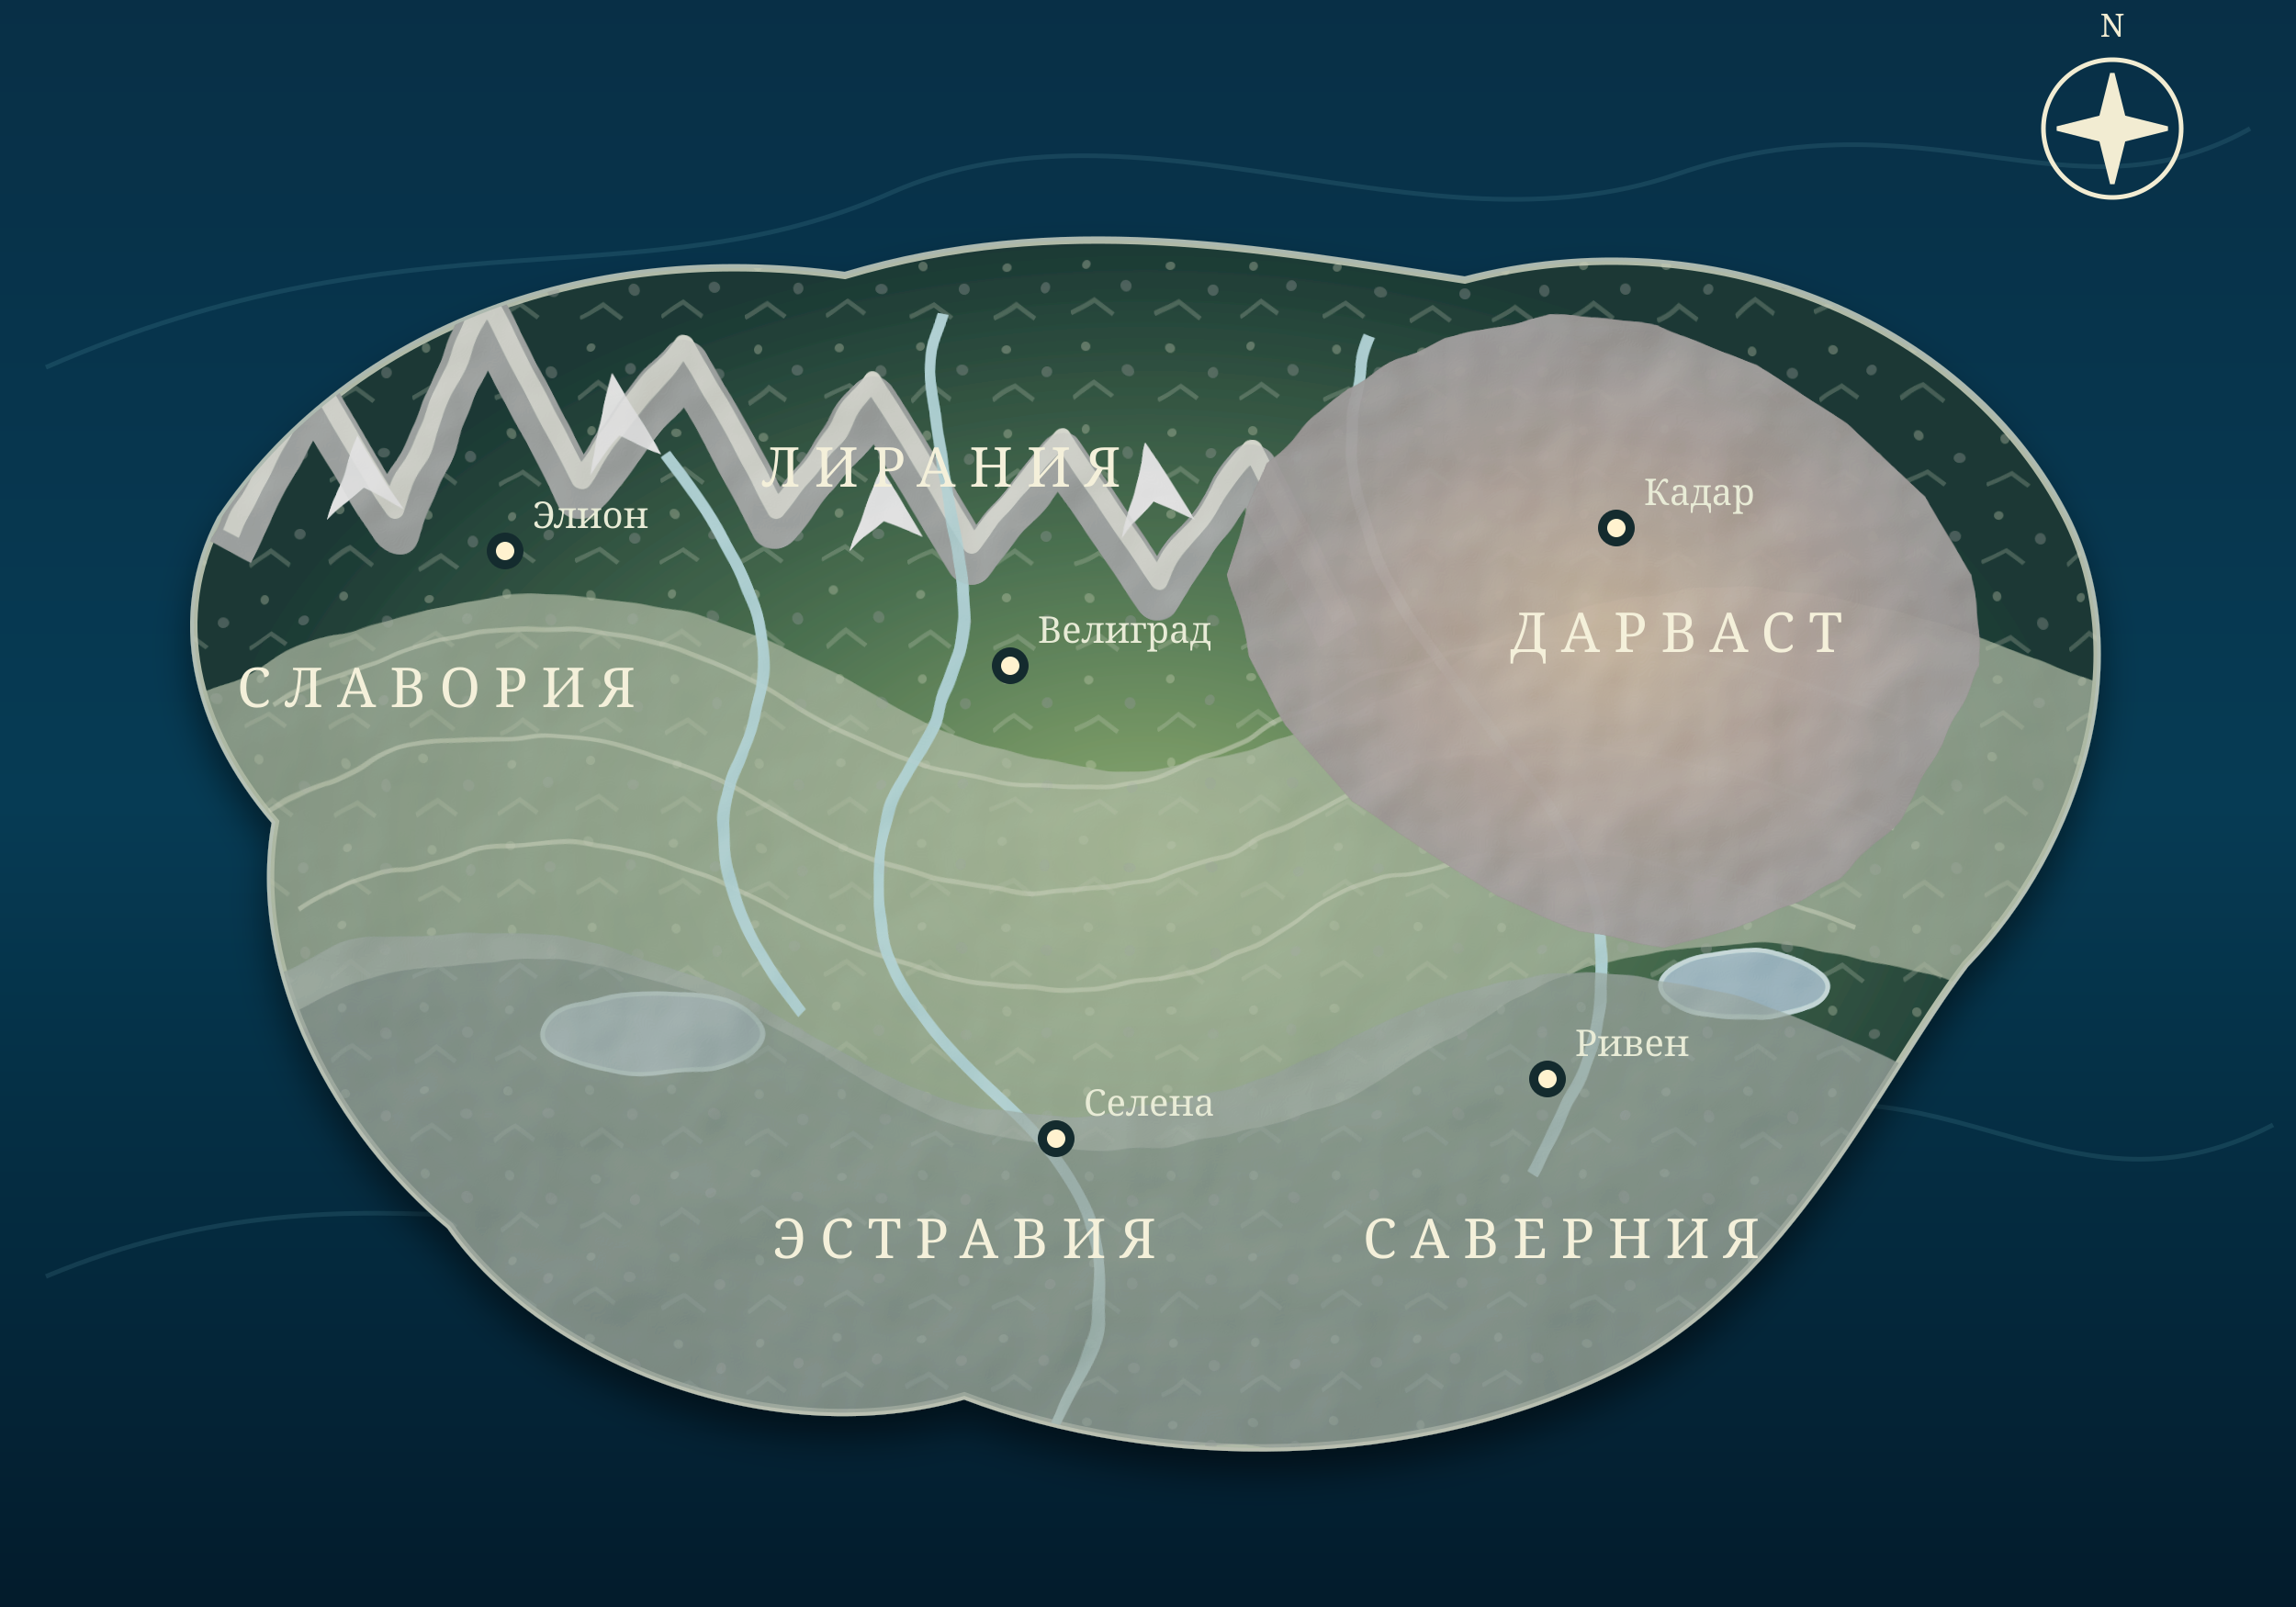
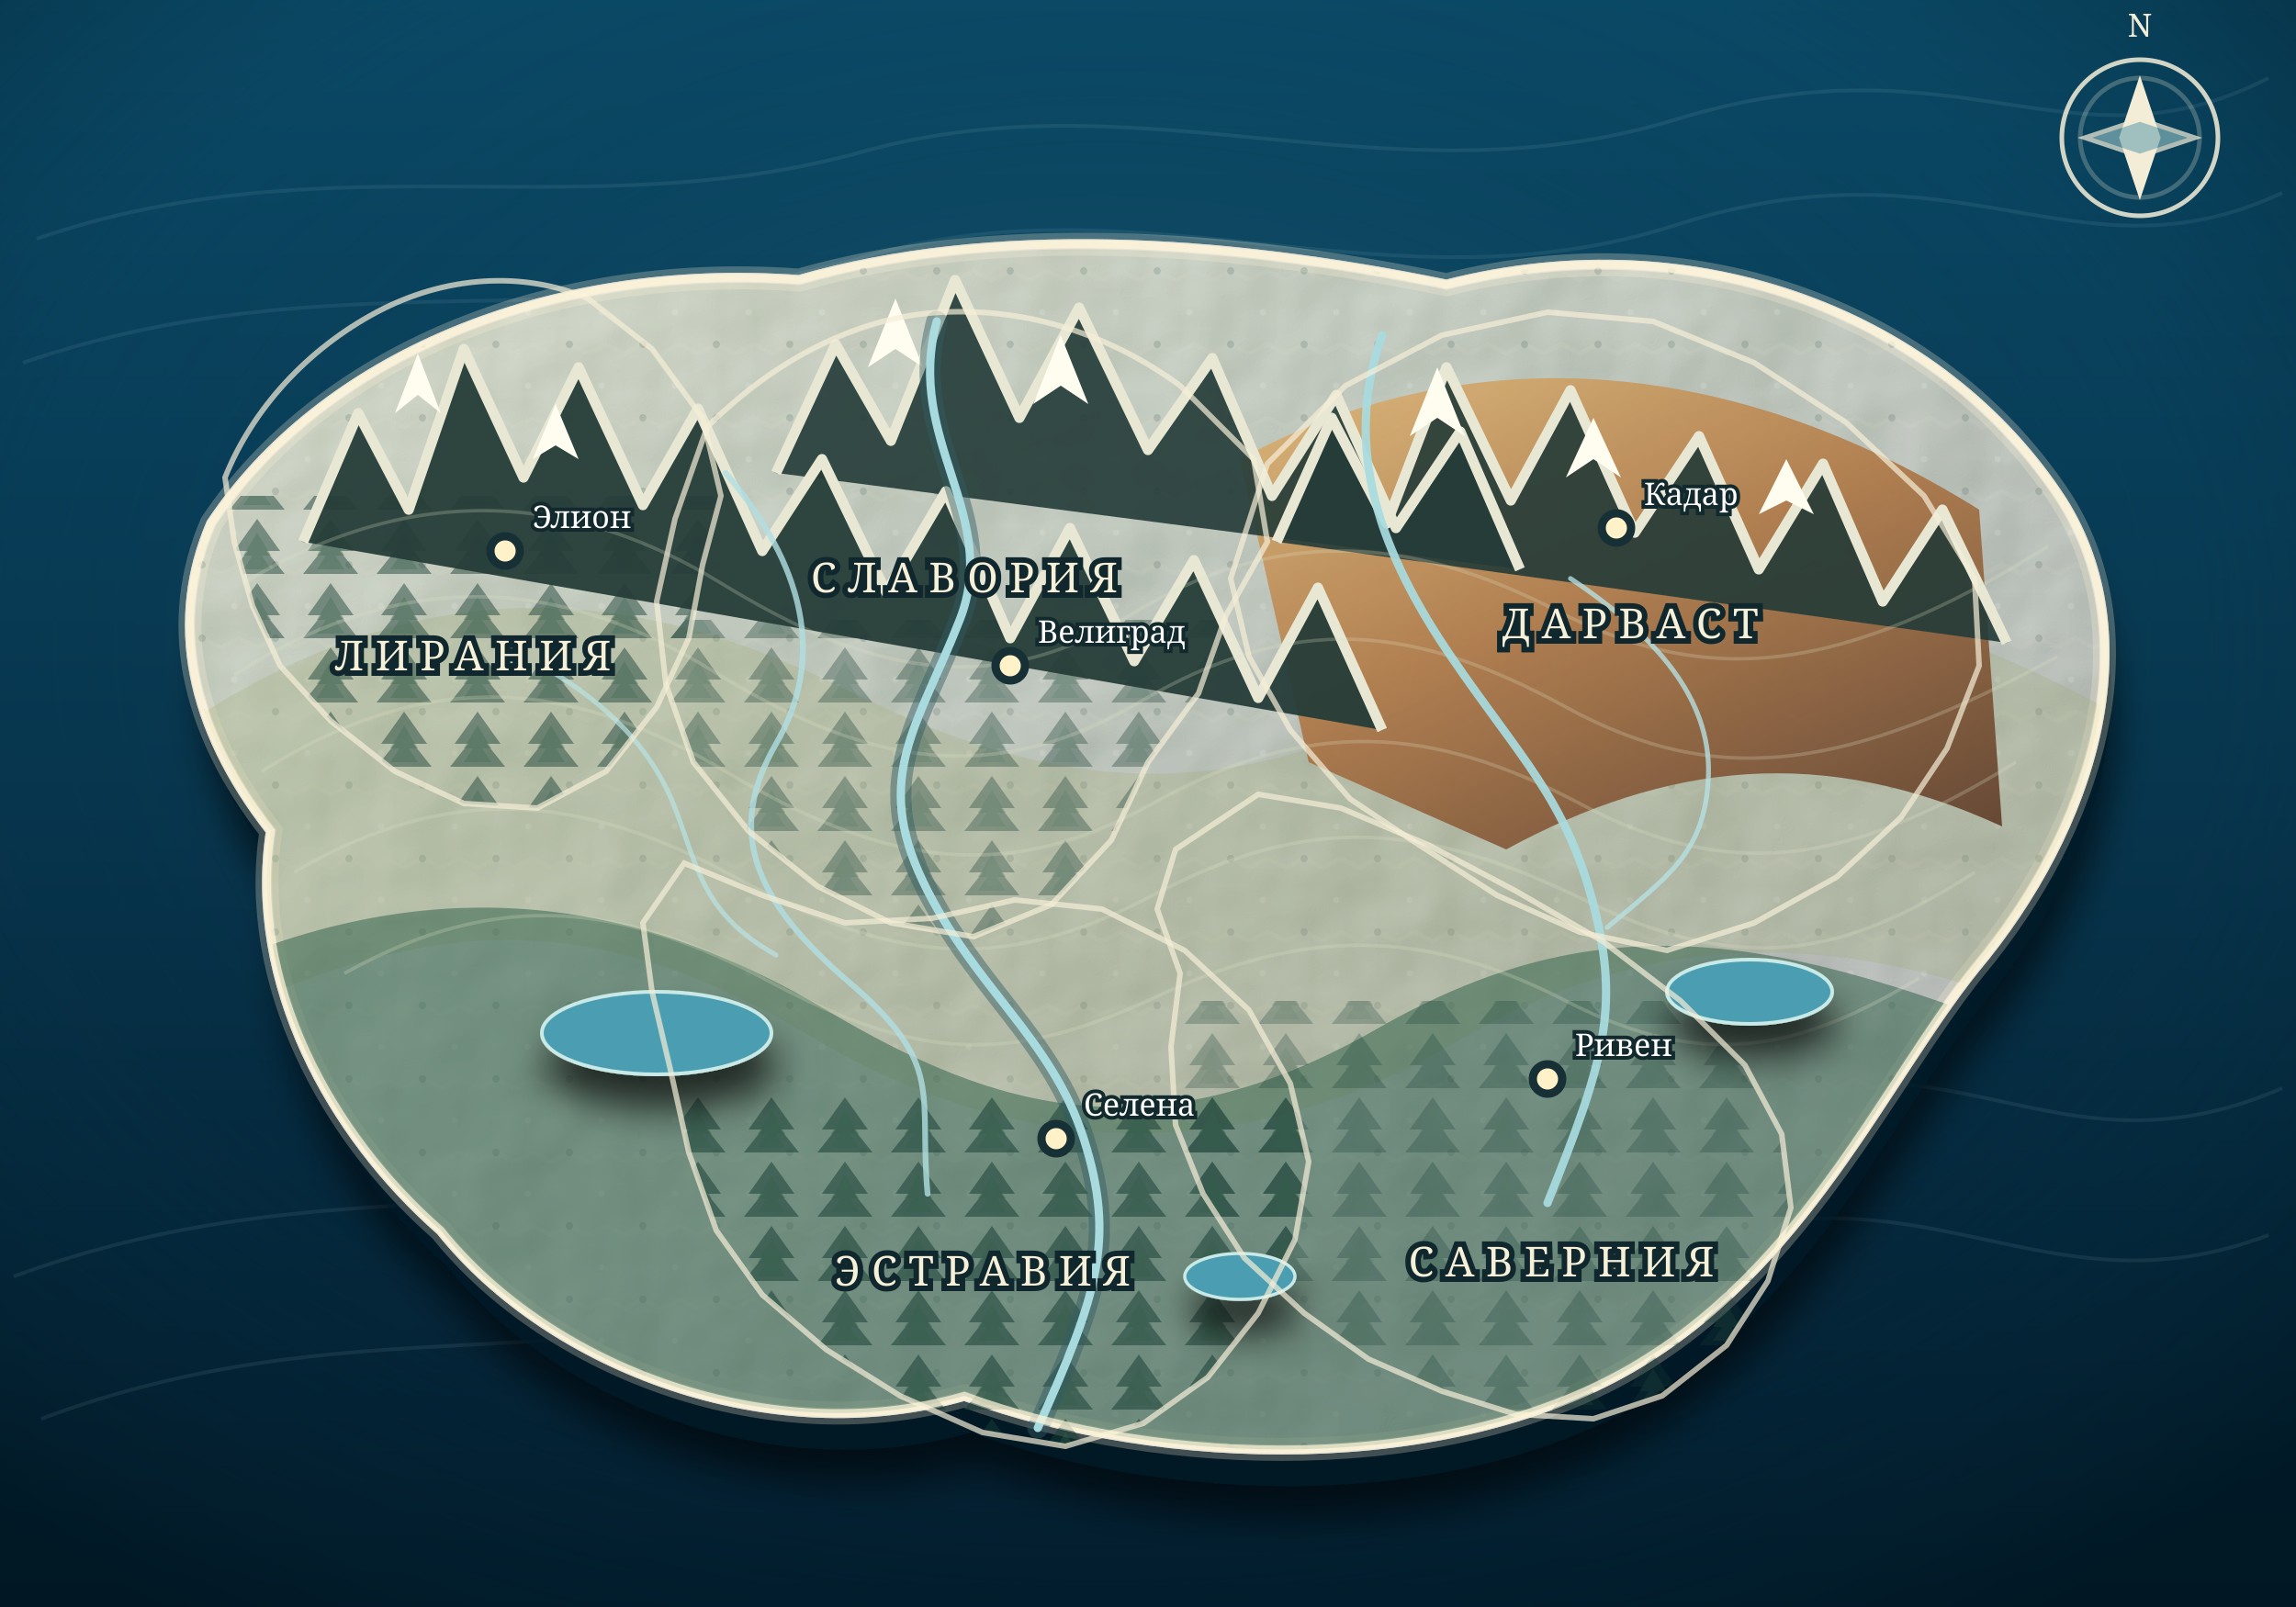
<svg xmlns="http://www.w3.org/2000/svg" viewBox="0 0 500 350">
  <defs>
    <linearGradient id="o" x2="0" y2="1">
      <stop stop-color="#082f46" />
      <stop offset=".5" stop-color="#063b54" />
      <stop offset="1" stop-color="#031b2b" />
    </linearGradient>
    <radialGradient id="g">
      <stop stop-color="#8aa96f" />
      <stop offset=".5" stop-color="#4b7050" />
      <stop offset="1" stop-color="#1b3934" />
    </radialGradient>
    <radialGradient id="d">
      <stop stop-color="#c49a59" />
      <stop offset=".55" stop-color="#8b633f" />
      <stop offset="1" stop-color="#49342e" />
    </radialGradient>
    <pattern id="t" width="18" height="18" patternUnits="userSpaceOnUse">
      <circle cx="3" cy="4" r="1" fill="#d8e2b0" opacity=".18" />
      <circle cx="12" cy="9" r="1.2" fill="#173e35" opacity=".22" />
      <path d="M0 15L5 12 9 15" fill="none" stroke="#dce3c2" stroke-opacity=".13" />
    </pattern>
    <filter id="r" x="-20%" y="-20%" width="140%" height="140%">
      <feTurbulence type="fractalNoise" baseFrequency=".035" numOctaves="3" seed="8" result="n" />
      <feDisplacementMap in="SourceGraphic" in2="n" scale="4" result="d" />
      <feDiffuseLighting in="n" surfaceScale="4" diffuseConstant=".75" lighting-color="#fff" result="l">
        <feDistantLight azimuth="225" elevation="48" />
      </feDiffuseLighting>
      <feComposite in="l" in2="d" operator="in" result="s" />
      <feBlend in="d" in2="s" mode="soft-light" />
    </filter>
    <filter id="s">
      <feGaussianBlur in="SourceAlpha" stdDeviation="4" />
      <feOffset dy="5" />
      <feComponentTransfer>
        <feFuncA type="linear" slope=".5" />
      </feComponentTransfer>
      <feMerge>
        <feMergeNode />
        <feMergeNode in="SourceGraphic" />
      </feMerge>
    </filter>
    <path id="shape" d="M48 113C75 73 126 52 184 60C231 46 273 54 319 61C373 47 427 70 449 111C466 142 453 184 428 210C409 235 390 279 352 298C308 320 252 320 210 304C169 316 119 297 98 267C74 247 54 212 60 179C42 158 37 134 48 113Z" />
    <clipPath id="c">
      <use href="#shape" />
    </clipPath>
  </defs>
  <rect width="500" height="350" fill="url(#o)" />
  <path d="M10 80C90 45 140 66 194 42S310 57 365 38 451 50 490 28M10 278C82 248 128 280 188 257S309 276 365 249 447 270 495 245" fill="none" stroke="#8bd0df" stroke-opacity=".12" />
  <g filter="url(#s)">
    <use href="#shape" fill="url(#g)" stroke="#eef0d9" stroke-opacity=".7" stroke-width="1.6" />
    <g clip-path="url(#c)" filter="url(#r)">
      <rect x="35" y="45" width="430" height="280" fill="url(#t)" />
      <path d="M40 155C95 120 145 125 188 150s83 22 126-4 85-23 146 4v78c-59-29-102-29-148 0s-87 31-131 3-87-31-133-2z" fill="#8aa76b" opacity=".48" />
      <path d="M50 120l18-34 18 29 20-46 20 39 23-29 20 36 21-28 21 35 20-23 21 31 21-28 19 37" fill="none" stroke="#3a5046" stroke-width="10" stroke-linejoin="round" />
      <path d="M50 116l18-34 18 29 20-46 20 39 23-29 20 36 21-28 21 35 20-23 21 31 21-28 19 37" fill="none" stroke="#f1f1dc" stroke-opacity=".8" stroke-width="4" stroke-linejoin="round" />
      <path d="M78 95l10 16-8-4-8 7zm56-13l10 17-9-4-7 8zm58 20l9 15-8-3-7 7zm58-5l10 16-9-4-7 8z" fill="#fff" opacity=".9" />
      <path d="M60 154c42-23 77-22 112-1s72 26 111 3 75-22 132 2M58 176c43-23 77-20 112 1s72 25 111 2 77-21 131 1M65 198c38-20 71-18 106 1s72 24 109 2 72-20 124 1" fill="none" stroke="#d8dfb8" stroke-opacity=".32" />
      <path d="M205 68c-8 39 13 57 1 82-12 25-22 42-9 65 13 23 34 29 40 52 5 19-1 35-12 52M298 73c-12 34 6 58 20 77 15 20 28 34 31 54 3 18-5 33-16 51M145 99c19 25 28 43 17 64-10 20-2 38 13 58" fill="none" stroke="#8bd9e1" stroke-opacity=".85" stroke-width="2.4" />
      <ellipse cx="142" cy="225" rx="24" ry="9" fill="#3e94aa" stroke="#b9e5e6" />
      <ellipse cx="380" cy="215" rx="18" ry="7" fill="#3e94aa" stroke="#b9e5e6" />
      <path d="M50 215c45-21 86-14 124 9 39 24 76 26 117 3 40-22 81-18 129 8v80H50z" fill="#2f6548" opacity=".55" />
    </g>
  </g>
  <path d="M276 101L293 84 314 73 337 68 360 70 382 79 402 92 419 108 430 126 431 145 424 163 414 178 400 191 382 201 363 207 344 203 326 195 309 184 294 174 281 159 272 143 268 126Z" fill="url(#d)" opacity=".95" filter="url(#r)" />
  <g fill="#f4f0da" font-family="Georgia,serif" text-anchor="middle" font-size="12">
    <text x="95" y="154" letter-spacing="3">СЛАВОРИЯ</text>
    <text x="205" y="106" letter-spacing="3">ЛИРАНИЯ</text>
    <text x="365" y="142" letter-spacing="3">ДАРВАСТ</text>
    <text x="210" y="274" letter-spacing="3">ЭСТРАВИЯ</text>
    <text x="340" y="274" letter-spacing="3">САВЕРНИЯ</text>
  </g>
  <g fill="#fff2cf" stroke="#142b2e" stroke-width="2">
    <circle cx="110" cy="120" r="3" />
    <circle cx="220" cy="145" r="3" />
    <circle cx="352" cy="115" r="3" />
    <circle cx="230" cy="248" r="3" />
    <circle cx="337" cy="235" r="3" />
  </g>
  <g fill="#e8ebd6" font-family="Georgia,serif" font-size="8">
    <text x="116" y="115">Элион</text>
    <text x="226" y="140">Велиград</text>
    <text x="358" y="110">Кадар</text>
    <text x="236" y="243">Селена</text>
    <text x="343" y="230">Ривен</text>
  </g>
  <g transform="translate(460 28)" fill="none" stroke="#f2ecd2">
    <circle r="15" />
    <path d="M0-12L3 0 0 12-3 0zM-12 0L0-3 12 0 0 3z" fill="#f2ecd2" />
  </g>
  <text x="460" y="8" text-anchor="middle" fill="#f2ecd2" font-family="Georgia,serif" font-size="7">N</text>
+   <g id="premiumAtlas">
+     <defs>
+       <linearGradient id="pOcean" x1="0" y1="0" x2="0" y2="1">
+         <stop stop-color="#0a4966" />
+         <stop offset=".5" stop-color="#07354d" />
+         <stop offset="1" stop-color="#021a2a" />
+       </linearGradient>
+       <radialGradient id="pOceanLight" cx=".48" cy=".4" r=".72">
+         <stop stop-color="#4f9bad" stop-opacity=".28" />
+         <stop offset=".65" stop-color="#0a3449" stop-opacity="0" />
+         <stop offset="1" stop-color="#00151f" stop-opacity=".6" />
+       </radialGradient>
+       <linearGradient id="pLand" x1=".15" y1="0" x2=".88" y2="1">
+         <stop stop-color="#a7b783" />
+         <stop offset=".25" stop-color="#789568" />
+         <stop offset=".58" stop-color="#4f704f" />
+         <stop offset="1" stop-color="#203a34" />
+       </linearGradient>
+       <linearGradient id="pDesert" x1=".2" y1="0" x2=".9" y2="1">
+         <stop stop-color="#d5ad72" />
+         <stop offset=".42" stop-color="#b17d4d" />
+         <stop offset="1" stop-color="#654632" />
+       </linearGradient>
+       <pattern id="pGrain" width="16" height="16" patternUnits="userSpaceOnUse">
+         <circle cx="3" cy="4" r=".7" fill="#fff" opacity=".13" />
+         <circle cx="12" cy="11" r=".8" fill="#102e2b" opacity=".15" />
+         <path d="M0 13l4-2 4 2 4-2 4 2" fill="none" stroke="#e5e8c9" stroke-opacity=".08" />
+       </pattern>
+       <pattern id="pForest" width="16" height="14" patternUnits="userSpaceOnUse">
+         <path d="M8 1L3 8h3L2 13h12L10 8h3z" fill="#173d34" opacity=".58" />
+         <path d="M8 4L5 9h2l-2 3h6L9 9h2z" fill="#315d47" opacity=".48" />
+       </pattern>
+       <filter id="pShadow" x="-25%" y="-25%" width="150%" height="160%">
+         <feGaussianBlur in="SourceAlpha" stdDeviation="4" />
+         <feOffset dx="1" dy="7" result="o" />
+         <feComponentTransfer>
+           <feFuncA type="linear" slope=".7" />
+         </feComponentTransfer>
+         <feMerge>
+           <feMergeNode />
+           <feMergeNode in="SourceGraphic" />
+         </feMerge>
+       </filter>
+       <filter id="pRelief" x="-15%" y="-15%" width="130%" height="130%">
+         <feTurbulence type="fractalNoise" baseFrequency=".035" numOctaves="3" seed="23" result="n" />
+         <feDiffuseLighting in="n" surfaceScale="4" diffuseConstant=".9" lighting-color="#fff" result="l">
+           <feDistantLight azimuth="225" elevation="48" />
+         </feDiffuseLighting>
+         <feComposite in="l" in2="SourceGraphic" operator="in" result="lit" />
+         <feBlend in="SourceGraphic" in2="lit" mode="soft-light" />
+       </filter>
+       <path id="pContinent" d="M46 114C70 78 119 57 174 61C216 49 266 52 315 62C370 48 423 69 449 109C468 139 456 180 430 211C410 236 393 276 355 298C315 321 254 320 210 304C168 316 120 298 96 268C72 247 54 214 59 181C41 158 37 135 46 114Z" />
+       <clipPath id="pAll">
+         <use href="#pContinent" />
+       </clipPath>
+       <clipPath id="pWest">
+         <path d="M49 104C55 89 67 76 82 68C97 60 114 59 128 65L142 76L153 91L157 108L153 123L150 139L143 154L132 168L117 176L101 175L86 168L72 157L61 145L55 132L51 118Z" />
+       </clipPath>
+       <clipPath id="pNorth">
+         <path d="M154 93C168 79 186 69 205 68C224 67 242 73 257 84L273 100L276 118L267 134L261 151L250 166L242 183L229 197L212 204L194 201L178 193L163 181L151 166L145 149L143 131L147 113Z" />
+       </clipPath>
+       <clipPath id="pEast">
+         <path d="M276 101L293 84L314 73L337 68L360 70L382 79L402 92L419 108L430 126L431 145L424 163L414 178L400 191L382 201L363 207L344 203L326 195L309 184L294 174L281 159L272 143L268 126Z" />
+       </clipPath>
+       <clipPath id="pSouth">
+         <path d="M149 188L166 195L184 201L203 200L221 196L240 198L258 207L272 220L281 236L285 253L282 270L274 286L263 300L249 310L232 315L214 312L196 304L180 294L166 282L156 268L150 251L146 233L142 216L140 201Z" />
+       </clipPath>
+       <clipPath id="pSE">
+         <path d="M274 173L292 176L311 184L330 194L349 205L366 218L380 232L388 247L390 263L385 279L376 293L362 304L347 309L330 308L314 303L298 296L284 286L271 274L262 260L256 245L255 228L257 212L252 198L256 185Z" />
+       </clipPath>
+     </defs>
+     <rect width="500" height="350" fill="url(#pOcean)" />
+     <rect width="500" height="350" fill="url(#pOceanLight)" />
+     <g fill="none" stroke="#b4dce1" stroke-opacity=".09" stroke-width=".8">
+       <path d="M8 52C72 30 127 50 188 33S303 45 365 26 451 39 494 17" />
+       <path d="M5 79C72 56 127 74 188 56S303 69 365 49 452 63 497 42" />
+       <path d="M3 278C71 253 125 270 188 249S302 266 364 243 446 259 497 237" />
+       <path d="M9 309C76 284 126 301 185 280S304 296 361 273 444 288 494 269" />
+     </g>
+     <use href="#pContinent" fill="#001820" opacity=".82" transform="translate(1.5 8)" filter="url(#pShadow)" />
+     <use href="#pContinent" fill="url(#pLand)" stroke="#eee9d2" stroke-opacity=".85" stroke-width="2.2" filter="url(#pRelief)" />
+     <use href="#pContinent" fill="none" stroke="#fff6d8" stroke-opacity=".25" stroke-width="5" />
+     <g clip-path="url(#pAll)">
+       <rect x="35" y="45" width="430" height="280" fill="url(#pGrain)" />
+       <path d="M40 158C94 122 140 128 186 151S273 176 318 147S405 125 464 157L466 230C407 200 361 201 317 227S224 254 177 226S95 198 42 224Z" fill="#a0ad77" opacity=".28" />
+       <path d="M48 210C100 188 143 198 180 220S251 252 300 224S387 203 451 229L450 319H48Z" fill="#2e6049" opacity=".52" />
+       <path d="M270 100C318 74 375 76 431 111L436 180C397 162 363 166 328 185L285 166Z" fill="url(#pDesert)" opacity=".96" />
+     </g>
+     <g clip-path="url(#pWest)">
+       <rect x="46" y="108" width="112" height="75" fill="url(#pForest)" opacity=".8" />
+     </g>
+     <g clip-path="url(#pNorth)">
+       <rect x="143" y="135" width="126" height="72" fill="url(#pForest)" opacity=".58" />
+     </g>
+     <g clip-path="url(#pSouth)">
+       <rect x="143" y="238" width="145" height="84" fill="url(#pForest)" opacity=".9" />
+     </g>
+     <g clip-path="url(#pSE)">
+       <rect x="258" y="218" width="140" height="90" fill="url(#pForest)" opacity=".45" />
+     </g>
+     <g fill="#243b37" stroke="#182b2d" stroke-width=".7" stroke-linejoin="round">
+       <path d="M66 118l12-28 11 21 12-35 13 28 12-24 14 30 12-21 14 31 13-20 14 29 13-22 14 32 13-24 14 29 13-22 14 30 13-24 14 31" opacity=".94" />
+       <path d="M169 103l13-28 12 21 14-35 14 30 13-24 15 31 14-20 13 30 14-22 13 29 14-21 13 30" opacity=".9" />
+       <path d="M278 118l12-27 12 23 13-34 14 29 13-24 14 31 14-21 13 29 14-23 13 30 13-20 14 29" opacity=".9" />
+     </g>
+     <g fill="none" stroke="#e7e7d4" stroke-width="2.25" stroke-linejoin="round">
+       <path d="M66 118l12-28 11 21 12-35 13 28 12-24 14 30 12-21 14 31 13-20 14 29 13-22 14 32 13-24 14 29 13-22 14 30 13-24 14 31" />
+       <path d="M169 103l13-28 12 21 14-35 14 30 13-24 15 31 14-20 13 30 14-22 13 29 14-21 13 30" />
+       <path d="M278 118l12-27 12 23 13-34 14 29 13-24 14 31 14-21 13 29 14-23 13 30 13-20 14 29" />
+     </g>
+     <g fill="#fffdf0">
+       <path d="M91 77l-5 13 5-4 5 4zM121 88l-5 12 5-3 5 3zM195 65l-6 15 6-4 6 4zM231 73l-6 15 6-4 6 4zM313 80l-6 15 6-4 6 4zM347 91l-6 13 6-4 6 4zM389 100l-6 12 6-3 6 3z" />
+     </g>
+     <g fill="none" stroke="#e0e3c4" stroke-opacity=".24" stroke-width=".75">
+       <path d="M53 127C91 104 126 108 157 127S215 153 246 134S306 116 339 133S401 147 446 119" />
+       <path d="M51 147C90 122 124 127 155 146S214 173 248 153S308 136 341 154S402 168 448 143" />
+       <path d="M57 168C95 144 126 149 158 168S217 194 251 175S312 158 344 175S402 189 439 166" />
+       <path d="M64 190C98 170 127 173 160 191S217 213 251 195S310 179 345 196S402 208 430 190" />
+       <path d="M75 212C109 193 136 197 168 214S220 232 252 217S310 202 341 218S393 228 418 213" />
+     </g>
+     <g fill="none" stroke-linecap="round">
+       <path d="M204 70C197 96 218 112 209 135S190 169 201 192S229 226 236 248S239 282 226 311" stroke="#315c61" stroke-width="4.6" opacity=".45" />
+       <path d="M204 70C197 96 218 112 209 135S190 169 201 192S229 226 236 248S239 282 226 311" stroke="#a9dce0" stroke-width="1.8" opacity=".98" />
+       <path d="M158 103C175 123 180 143 169 162S164 196 185 214S200 238 202 260" stroke="#b0dfe2" stroke-width="1.25" opacity=".8" />
+       <path d="M301 73C292 98 301 121 316 143S341 174 347 197S349 232 337 262" stroke="#a8dbe0" stroke-width="1.8" opacity=".92" />
+       <path d="M342 126C363 140 373 154 372 170S363 191 350 202" stroke="#b6e2e4" stroke-width="1.05" opacity=".78" />
+       <path d="M118 145C132 153 142 163 147 176S153 199 169 208" stroke="#b9e2e4" stroke-width="1.05" opacity=".7" />
+     </g>
+     <g filter="url(#pShadow)">
+       <ellipse cx="143" cy="225" rx="25" ry="9" fill="#4b9db1" stroke="#c9e9e7" stroke-width=".8" />
+       <ellipse cx="381" cy="216" rx="18" ry="7" fill="#4b9db1" stroke="#c9e9e7" stroke-width=".8" />
+       <ellipse cx="270" cy="278" rx="12" ry="5" fill="#4b9db1" stroke="#c9e9e7" stroke-width=".7" />
+     </g>
+     <g fill="none" stroke="#f5efd7" stroke-opacity=".7" stroke-width="1.2">
+       <path d="M154 93C168 79 186 69 205 68C224 67 242 73 257 84L273 100L276 118L267 134L261 151L250 166L242 183L229 197L212 204L194 201L178 193L163 181L151 166L145 149L143 131L147 113Z" />
+       <path d="M49 104C55 89 67 76 82 68C97 60 114 59 128 65L142 76L153 91L157 108L153 123L150 139L143 154L132 168L117 176L101 175L86 168L72 157L61 145L55 132L51 118Z" />
+       <path d="M276 101L293 84L314 73L337 68L360 70L382 79L402 92L419 108L430 126L431 145L424 163L414 178L400 191L382 201L363 207L344 203L326 195L309 184L294 174L281 159L272 143L268 126Z" />
+       <path d="M149 188L166 195L184 201L203 200L221 196L240 198L258 207L272 220L281 236L285 253L282 270L274 286L263 300L249 310L232 315L214 312L196 304L180 294L166 282L156 268L150 251L146 233L142 216L140 201Z" />
+       <path d="M274 173L292 176L311 184L330 194L349 205L366 218L380 232L388 247L390 263L385 279L376 293L362 304L347 309L330 308L314 303L298 296L284 286L271 274L262 260L256 245L255 228L257 212L252 198L256 185Z" />
+     </g>
+     <use href="#pContinent" fill="none" stroke="#fff6d8" stroke-opacity=".72" stroke-width="1.7" />
+     <g font-family="Georgia,serif" text-anchor="middle" fill="#f6f0d9" stroke="#10282d" stroke-width="2.4" paint-order="stroke">
+       <text x="103" y="146" font-size="9" letter-spacing="2.5">ЛИРАНИЯ</text>
+       <text x="210" y="129" font-size="9" letter-spacing="2.5">СЛАВОРИЯ</text>
+       <text x="355" y="139" font-size="9" letter-spacing="2.5">ДАРВАСТ</text>
+       <text x="214" y="280" font-size="9" letter-spacing="2.5">ЭСТРАВИЯ</text>
+       <text x="340" y="278" font-size="9" letter-spacing="2.5">САВЕРНИЯ</text>
+     </g>
+     <g fill="#fff2c9" stroke="#173036" stroke-width="1.8">
+       <circle cx="110" cy="120" r="3.2" />
+       <circle cx="220" cy="145" r="3.2" />
+       <circle cx="352" cy="115" r="3.2" />
+       <circle cx="230" cy="248" r="3.2" />
+       <circle cx="337" cy="235" r="3.2" />
+     </g>
+     <g font-family="Georgia,serif" font-size="6.8" fill="#fff" stroke="#122a2d" stroke-width="1.6" paint-order="stroke">
+       <text x="116" y="115">Элион</text>
+       <text x="226" y="140">Велиград</text>
+       <text x="358" y="110">Кадар</text>
+       <text x="236" y="243">Селена</text>
+       <text x="343" y="230">Ривен</text>
+     </g>
+     <g transform="translate(466 30)" fill="none" stroke="#f3edd7">
+       <circle r="17" stroke-opacity=".86" />
+       <circle r="13" stroke-opacity=".25" />
+       <path d="M0-12L4 0 0 12-4 0Z" fill="#f3edd7" />
+       <path d="M-12 0L0-4 12 0 0 4Z" fill="#7faeb6" opacity=".72" />
+     </g>
+     <text x="466" y="8" text-anchor="middle" fill="#f3edd7" font-family="Georgia,serif" font-size="7">N</text>
+   </g>
</svg>
